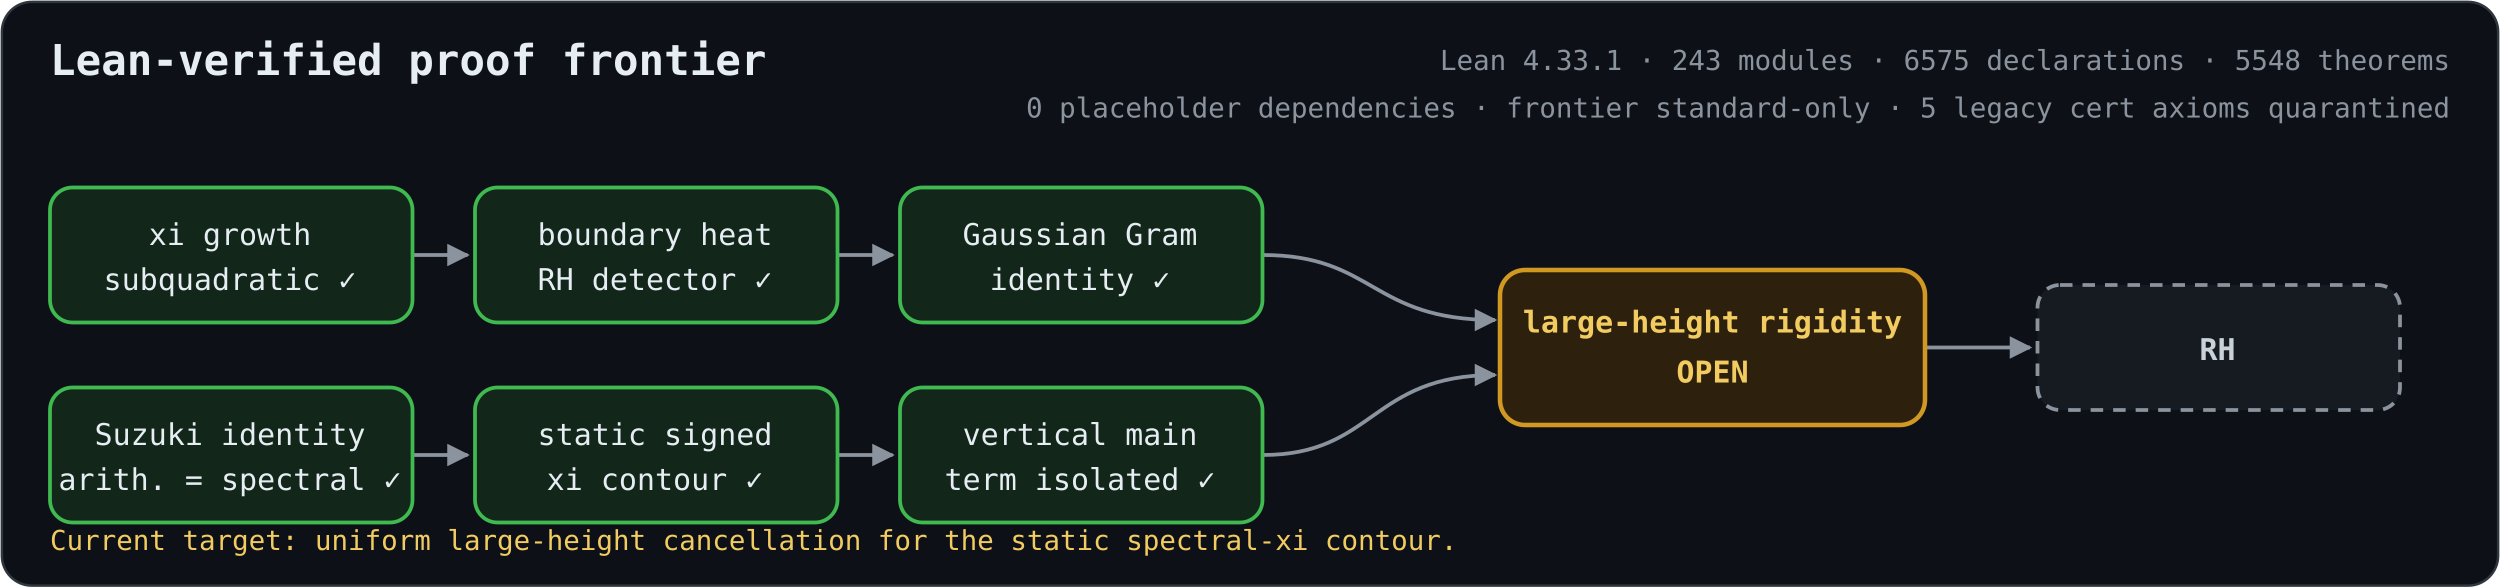
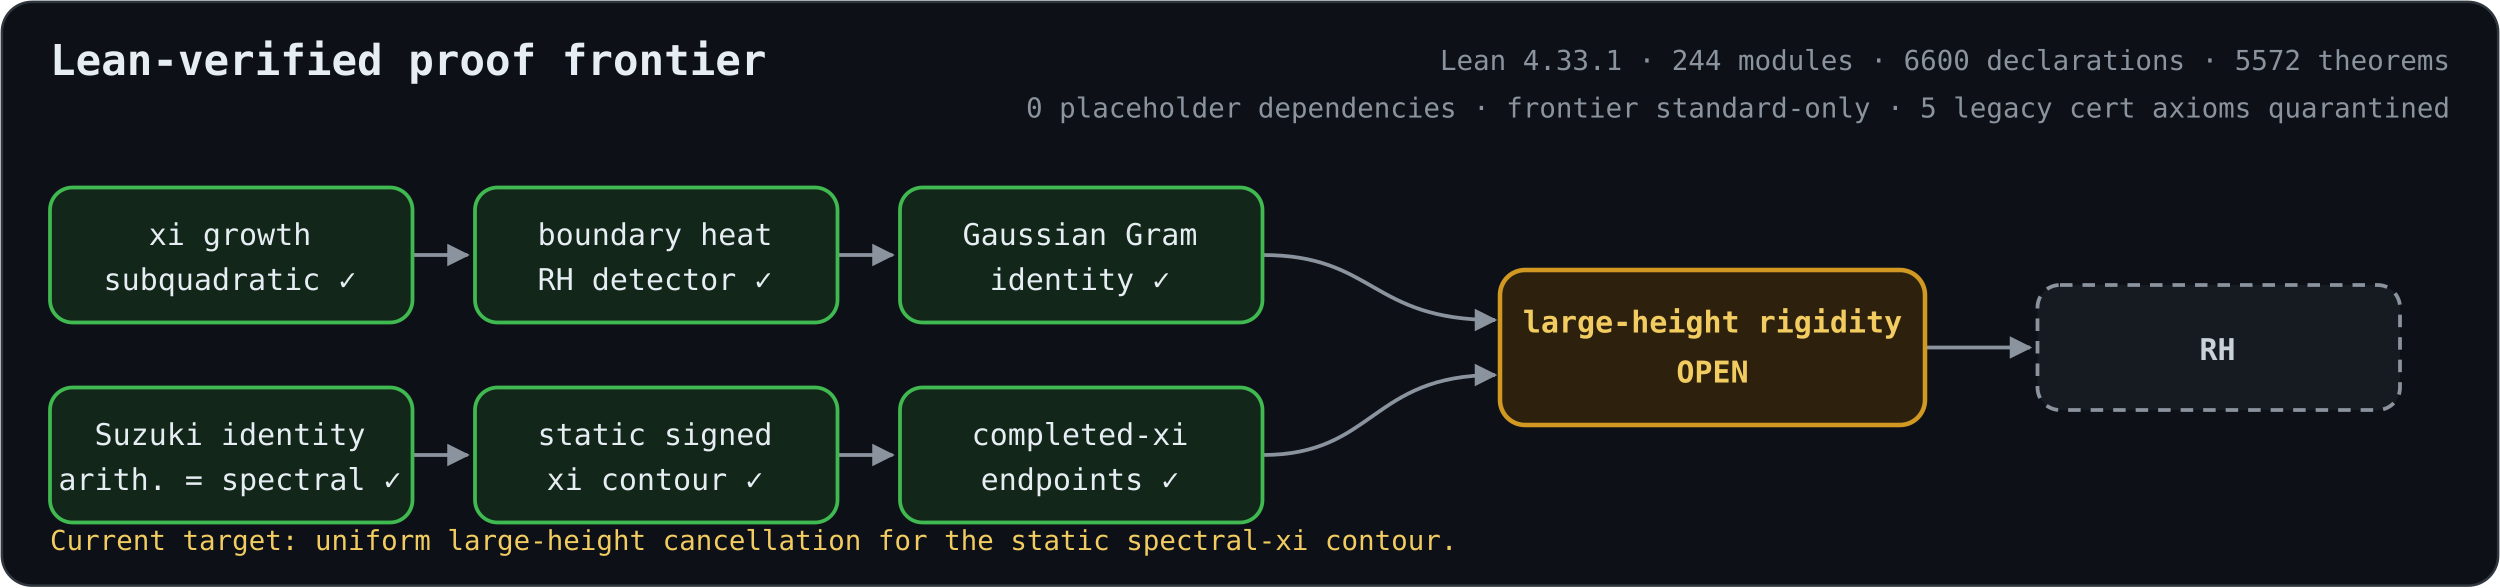
<svg xmlns="http://www.w3.org/2000/svg" role="img" aria-labelledby="title description" viewBox="0 0 1000 235">
  <defs>
    <marker id="arrow" viewBox="0 0 10 10" refX="9" refY="5" markerWidth="6" markerHeight="6" orient="auto-start-reverse">
      <path d="M 0 0 L 10 5 L 0 10 z" fill="#8b949e" />
    </marker>
    <style>
      .bg { fill: #0d1117; stroke: #30363d; }
      text { fill: #e6edf3; font-family: ui-monospace, SFMono-Regular, Menlo, Consolas, monospace; font-size: 12px; text-anchor: middle; }
      .heading { font-size: 17px; font-weight: 700; text-anchor: start; }
      .metrics { fill: #8b949e; font-size: 11px; text-anchor: end; }
      .proved rect { fill: #12261a; stroke: #3fb950; stroke-width: 1.5; }
      .open rect { fill: #2d210d; stroke: #d29922; stroke-width: 1.8; }
      .goal rect { fill: #161b22; stroke: #8b949e; stroke-width: 1.5; stroke-dasharray: 5 4; }
      .open text { fill: #f2cc60; font-weight: 700; }
      .goal text { fill: #c9d1d9; font-weight: 700; }
      .edge { fill: none; stroke: #8b949e; stroke-width: 1.5; marker-end: url(#arrow); }
      .frontier { fill: #f2cc60; font-size: 11px; text-anchor: start; }
    </style>
  </defs>
  <rect class="bg" x="0.75" y="0.75" width="998.5" height="233.5" rx="12" />
  <text class="heading" x="20" y="30">Lean-verified proof frontier</text>
-   <text class="metrics" x="980" y="28">Lean 4.33.1 · 243 modules · 6575 declarations · 5548 theorems</text>
+   <text class="metrics" x="980" y="28">Lean 4.33.1 · 244 modules · 6600 declarations · 5572 theorems</text>
  <text class="metrics" x="980" y="47">0 placeholder dependencies · frontier standard-only · 5 legacy cert axioms quarantined</text>
  <path class="edge" d="M165 102 H187" />
  <path class="edge" d="M335 102 H357" />
  <path class="edge" d="M165 182 H187" />
  <path class="edge" d="M335 182 H357" />
  <path class="edge" d="M505 102 C550 102 548 128 598 128" />
  <path class="edge" d="M505 182 C550 182 548 150 598 150" />
  <path class="edge" d="M770 139 H812" />
  <g class="proved">
    <rect x="20" y="75" width="145" height="54" rx="9" />
    <text x="92" y="98">xi growth</text>
    <text x="92" y="116">subquadratic  ✓</text>
  </g>
  <g class="proved">
    <rect x="190" y="75" width="145" height="54" rx="9" />
    <text x="262" y="98">boundary heat</text>
    <text x="262" y="116">RH detector  ✓</text>
  </g>
  <g class="proved">
    <rect x="360" y="75" width="145" height="54" rx="9" />
    <text x="432" y="98">Gaussian Gram</text>
    <text x="432" y="116">identity  ✓</text>
  </g>
  <g class="proved">
    <rect x="20" y="155" width="145" height="54" rx="9" />
    <text x="92" y="178">Suzuki identity</text>
    <text x="92" y="196">arith. = spectral  ✓</text>
  </g>
  <g class="proved">
    <rect x="190" y="155" width="145" height="54" rx="9" />
    <text x="262" y="178">static signed</text>
    <text x="262" y="196">xi contour  ✓</text>
  </g>
  <g class="proved">
    <rect x="360" y="155" width="145" height="54" rx="9" />
-     <text x="432" y="178">vertical main</text>
-     <text x="432" y="196">term isolated  ✓</text>
+     <text x="432" y="178">completed-xi</text>
+     <text x="432" y="196">endpoints  ✓</text>
  </g>
  <g class="open">
    <rect x="600" y="108" width="170" height="62" rx="10" />
    <text x="685" y="133">large-height rigidity</text>
    <text x="685" y="153">OPEN</text>
  </g>
  <g class="goal">
    <rect x="815" y="114" width="145" height="50" rx="9" />
    <text x="887" y="144">RH</text>
  </g>
  <text class="frontier" x="20" y="220">Current target: uniform large-height cancellation for the static spectral-xi contour.</text>
</svg>
